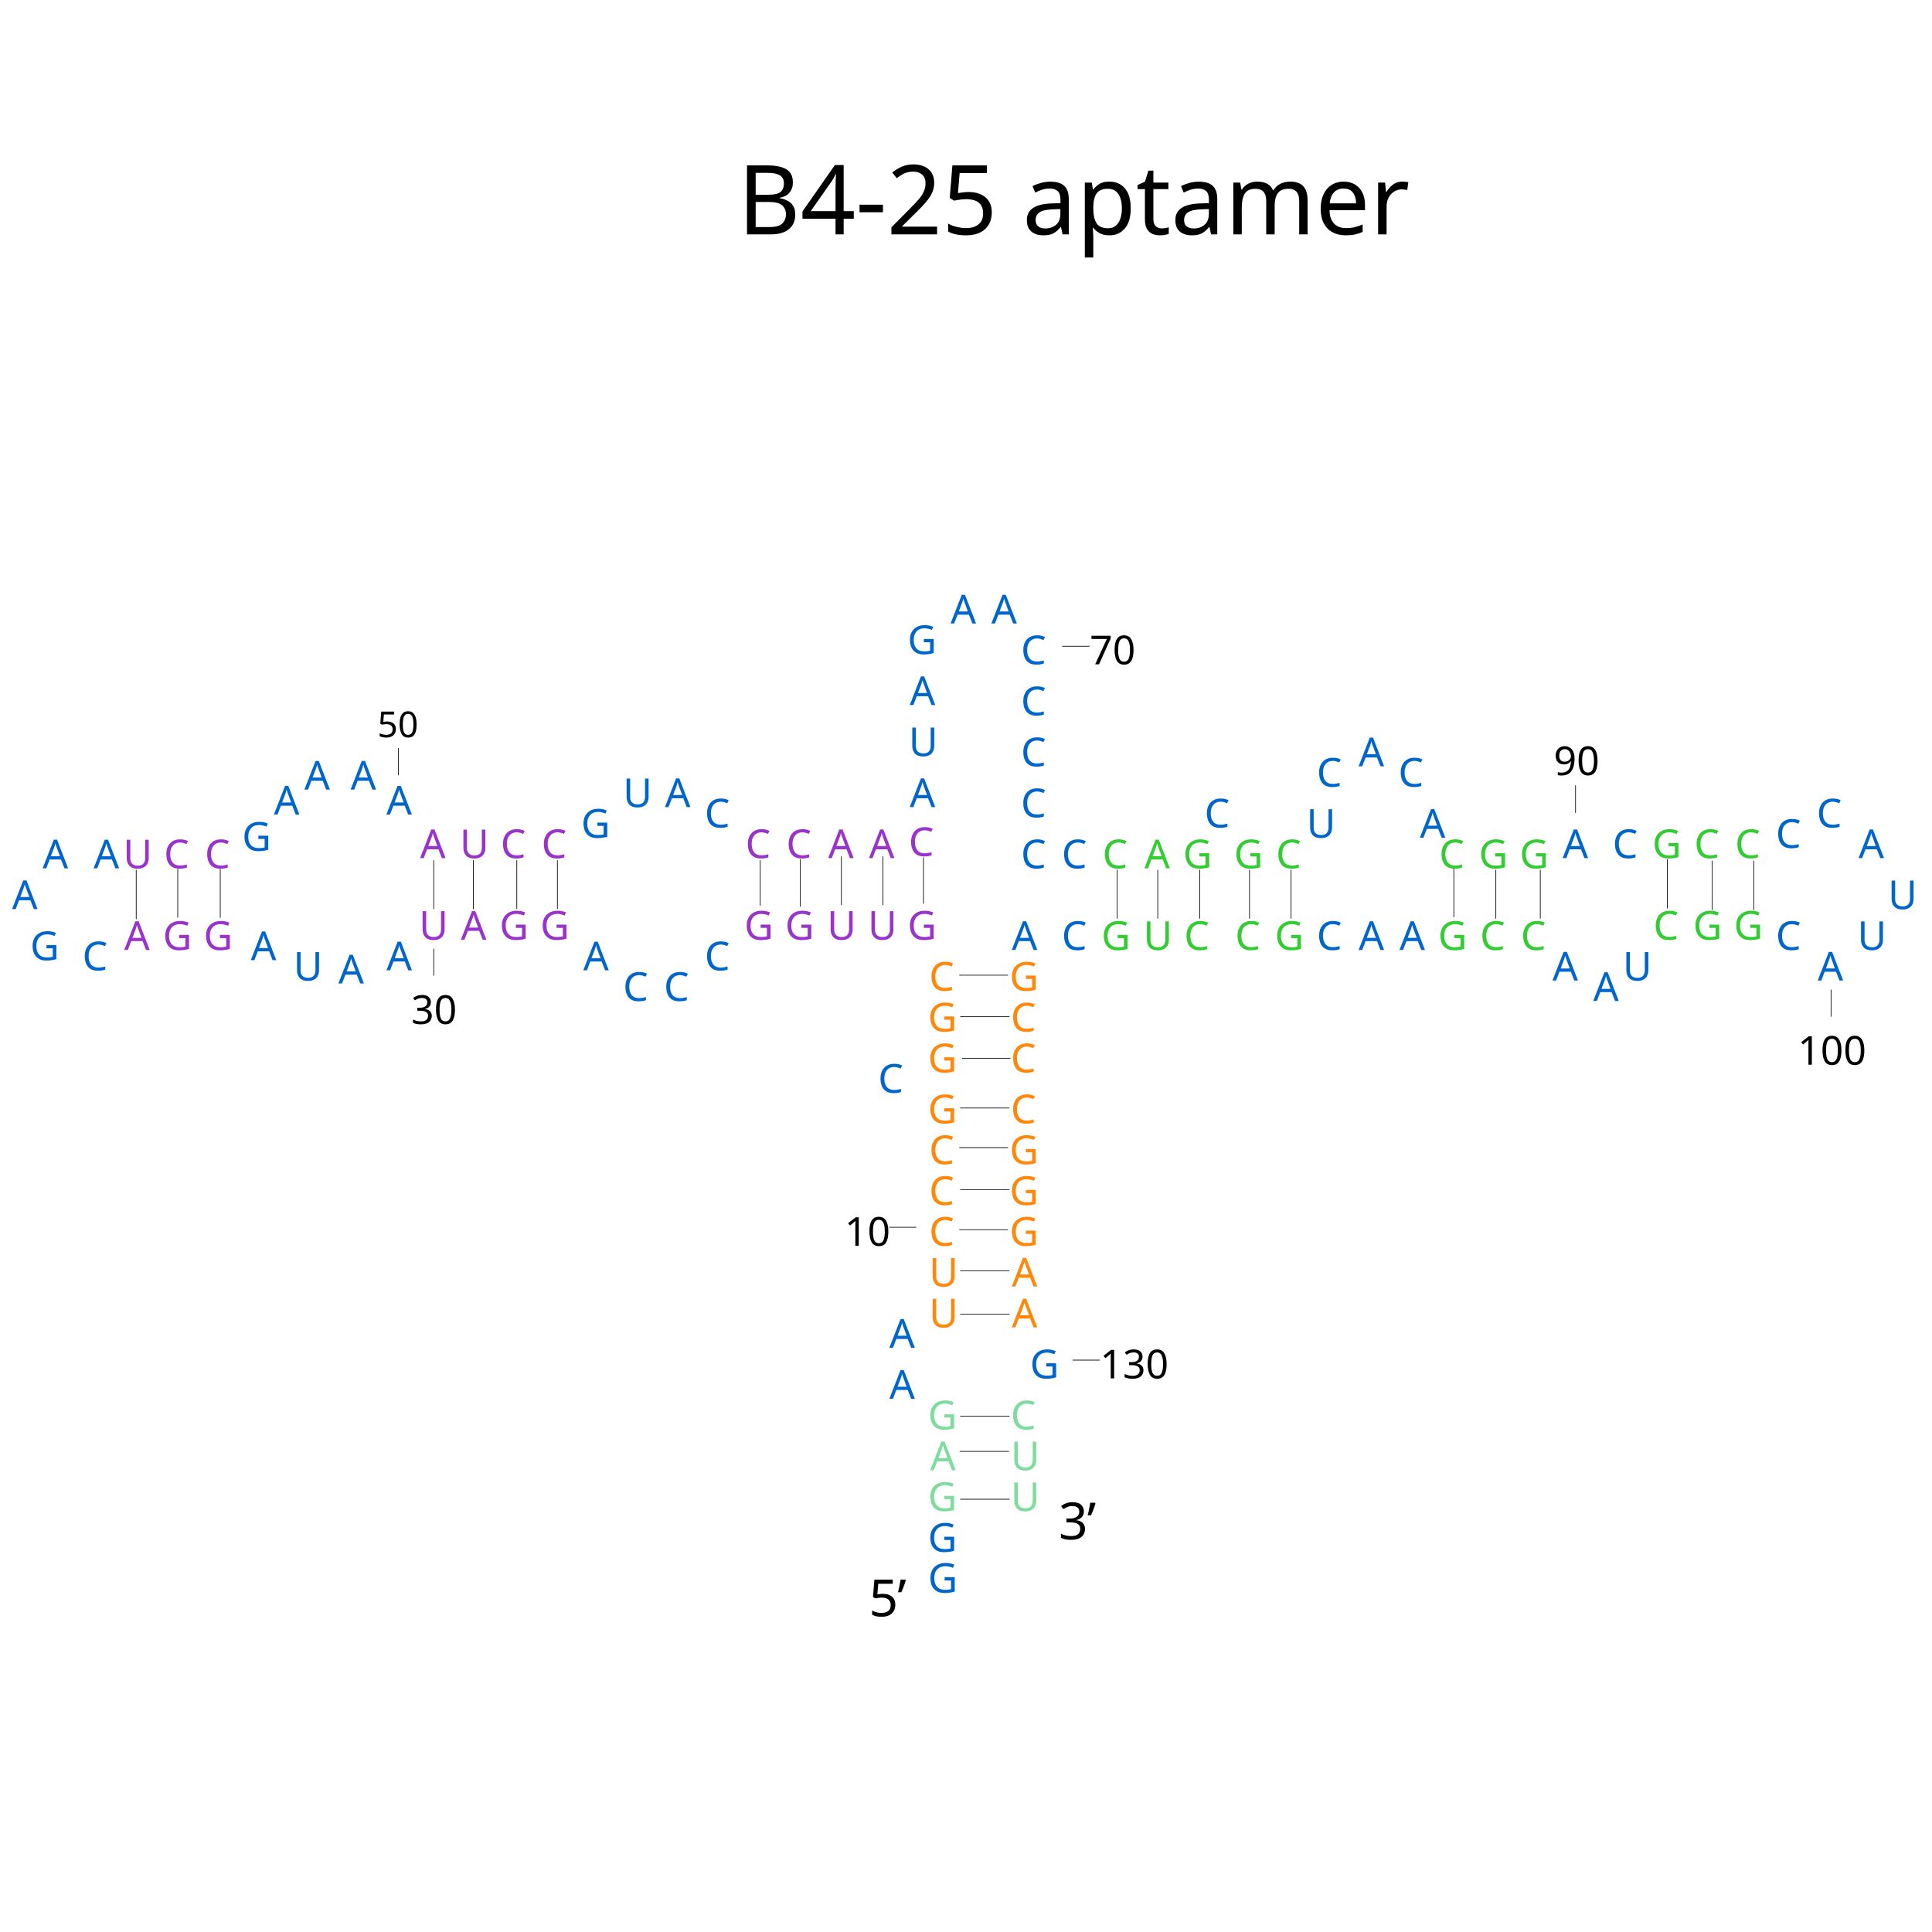
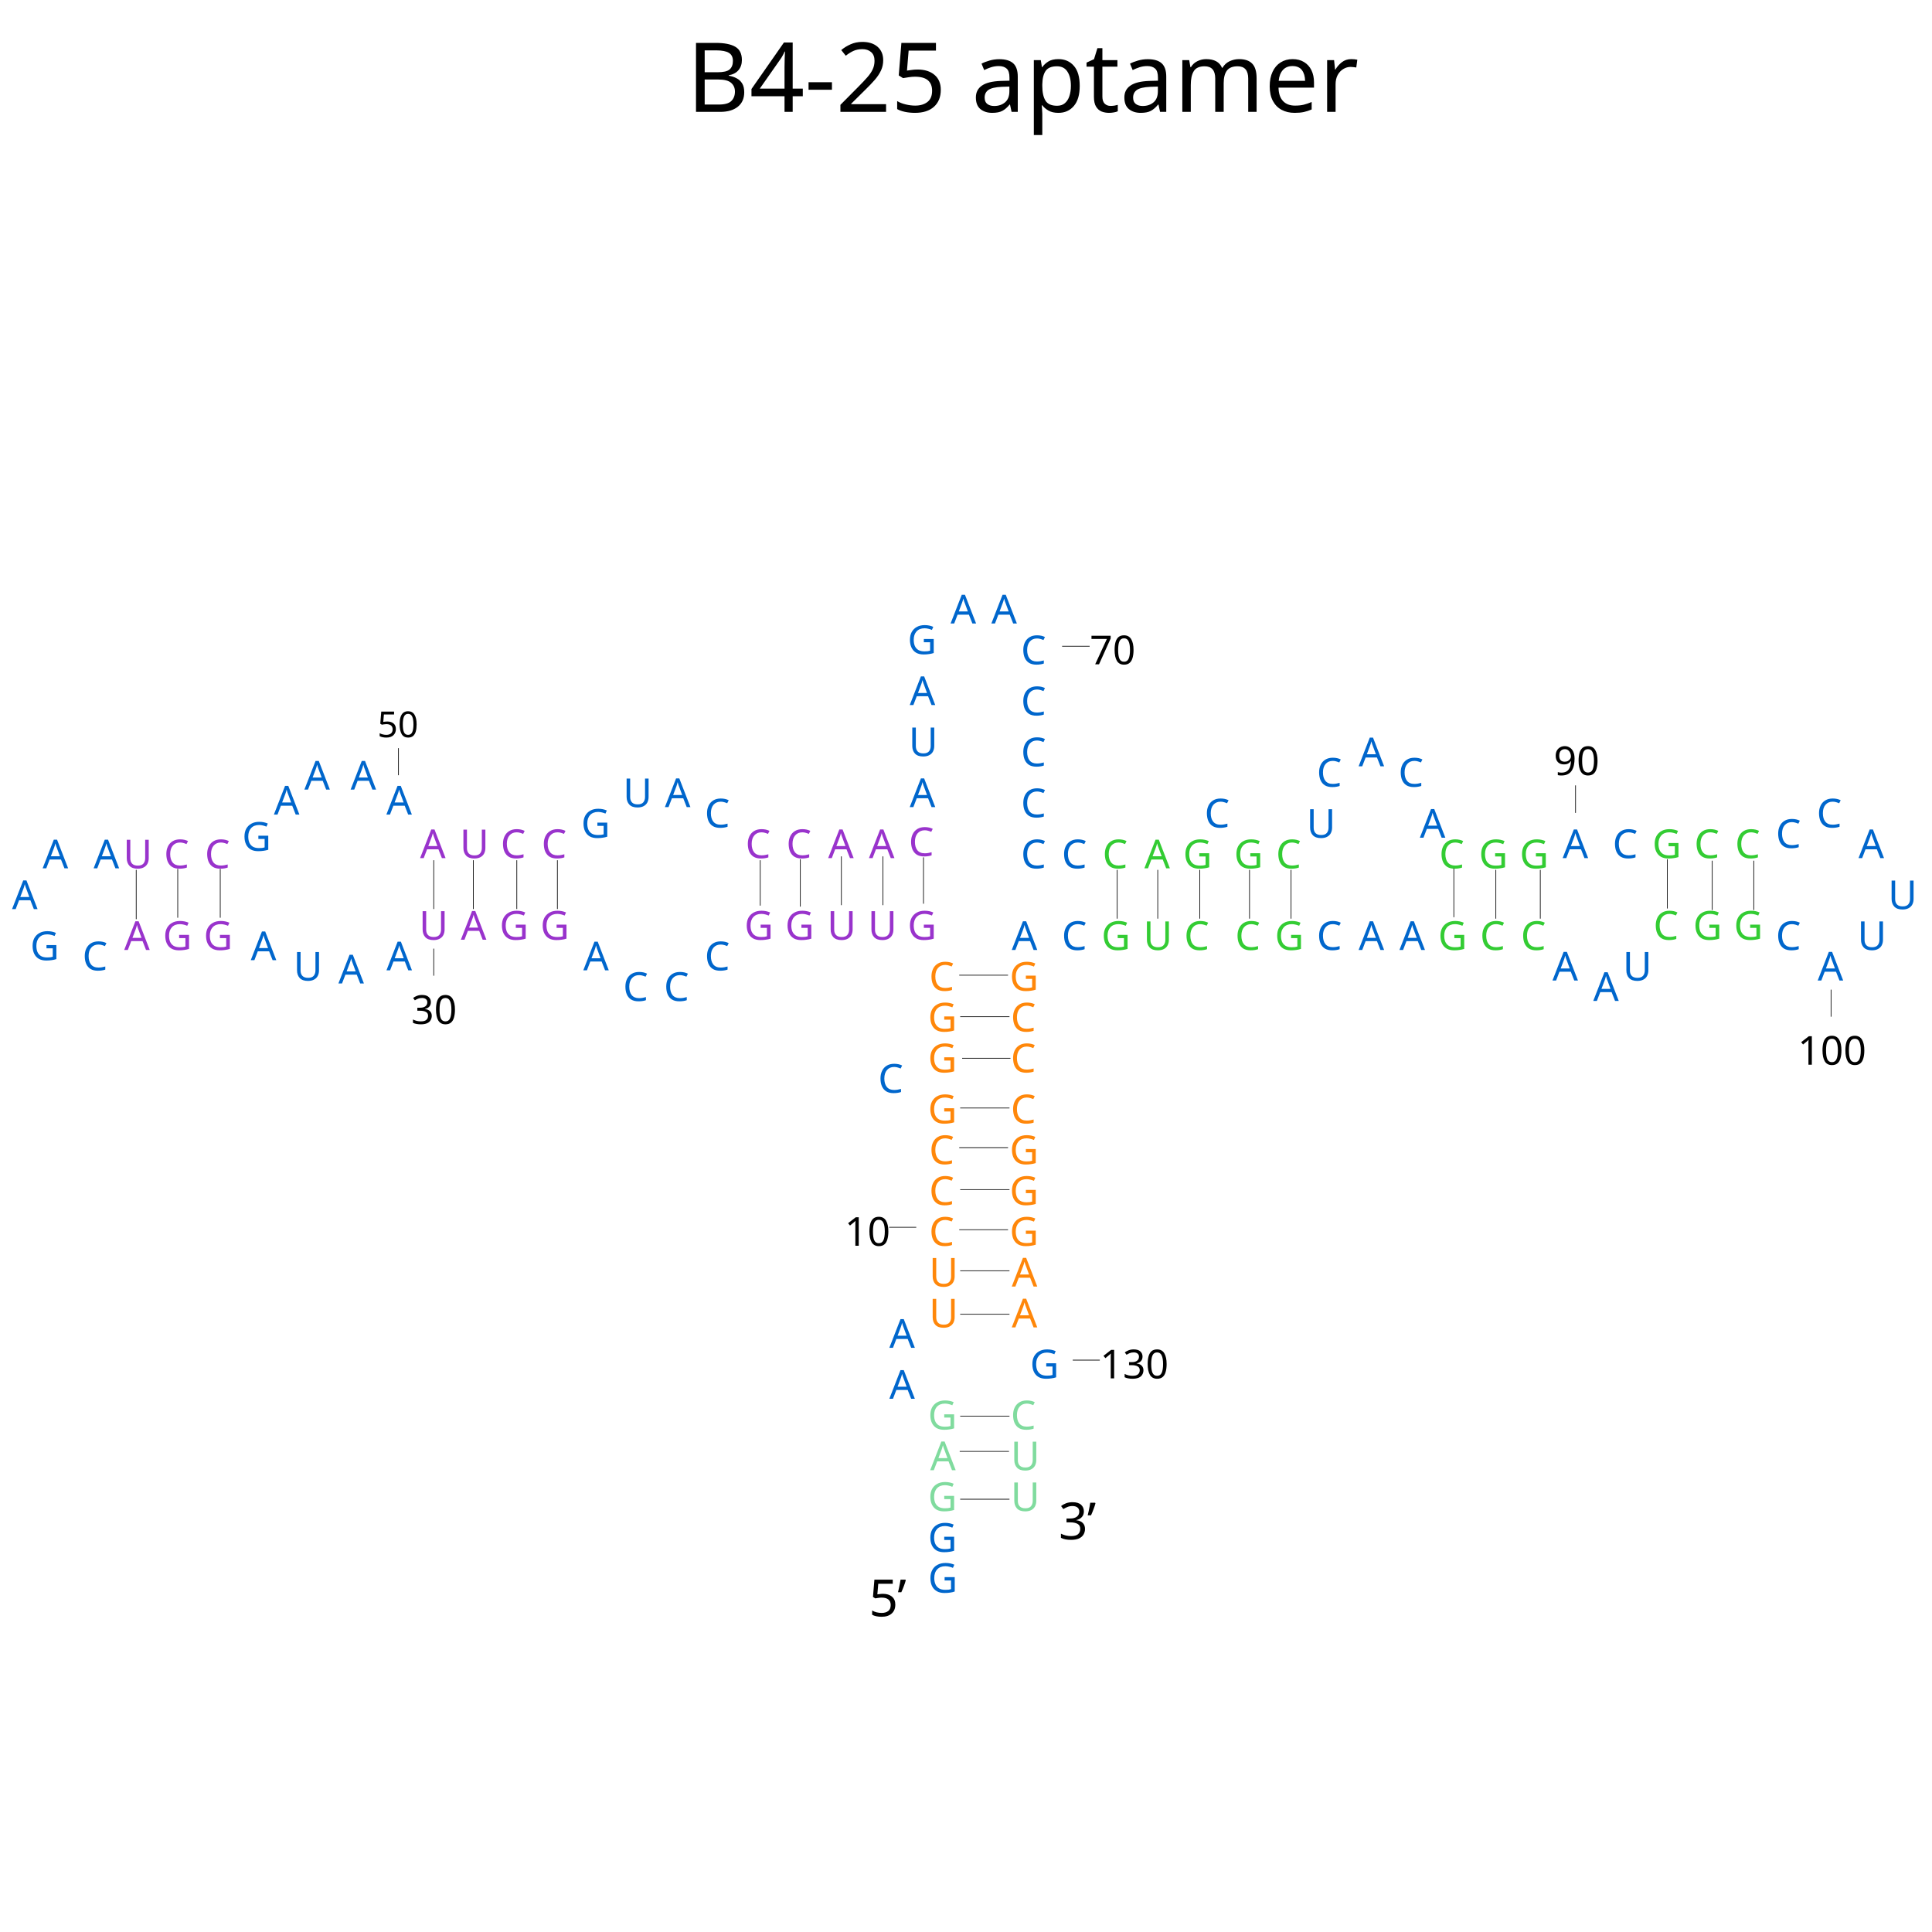
<svg xmlns="http://www.w3.org/2000/svg" version="1.1" id="图层_1" x="0px" y="0px" viewBox="0 0 400 400" style="enable-background:new 0 0 400 400;" xml:space="preserve">
  <style type="text/css">
	.st0{fill:#0066CC;}
	.st1{font-family:'ArialMT';}
	.st2{font-size:8.286px;}
	.st3{fill:#FF870A;}
	.st4{fill:none;stroke:#000000;stroke-width:0.14;stroke-miterlimit:1.11;}
	.st5{font-size:8.487px;}
	.st6{fill:#80DB9E;}
	.st7{fill:#9933CC;}
	.st8{font-size:7.426px;}
	.st9{fill:#33CC33;}
	.st10{font-size:20px;}
	.st11{font-size:10.609px;}
</style>
  <g id="ID000002">
    <text transform="matrix(1 0 0 1 184.1294 279.0459)" class="st0 st1 st2">A</text>
  </g>
  <g id="ID000003">
    <text transform="matrix(1 0 0 1 192.3511 274.8232)" class="st3 st1 st2">U</text>
  </g>
  <g id="ID000004">
    <text transform="matrix(1 0 0 1 192.3511 266.3682)" class="st3 st1 st2">U</text>
  </g>
  <g id="ID000005">
    <text transform="matrix(1 0 0 1 192.3511 257.9229)" class="st3 st1 st2">C</text>
  </g>
  <g id="ID000006">
    <line class="st4" x1="189.7" y1="254.1" x2="184.1" y2="254.1" />
  </g>
  <g id="ID000007">
    <text transform="matrix(1 0 0 1 174.8574 257.9229)" class="st1 st2">10</text>
  </g>
  <g id="ID000008">
    <text transform="matrix(1 0 0 1 192.3511 249.4785)" class="st3 st1 st2">C</text>
  </g>
  <g id="ID000009">
    <text transform="matrix(1 0 0 1 192.3511 241.0234)" class="st3 st1 st2">C</text>
  </g>
  <g id="ID000010">
    <text transform="matrix(1 0 0 1 192.1182 232.5781)" class="st3 st1 st2">G</text>
  </g>
  <g id="ID000011">
    <text transform="matrix(1 0 0 1 181.7954 226.2451)" class="st0 st1 st2">C</text>
  </g>
  <g id="ID000012">
    <text transform="matrix(1 0 0 1 209.251 232.5781)" class="st3 st1 st2">C</text>
  </g>
  <g id="ID000013">
    <text transform="matrix(1 0 0 1 209.0176 241.0234)" class="st3 st1 st2">G</text>
  </g>
  <g id="ID000014">
    <text transform="matrix(1 0 0 1 209.0176 249.4785)" class="st3 st1 st2">G</text>
  </g>
  <g id="ID000015">
    <text transform="matrix(1 0 0 1 209.0176 257.9229)" class="st3 st1 st2">G</text>
  </g>
  <g id="ID000016">
    <text transform="matrix(1 0 0 1 209.4746 266.3682)" class="st3 st1 st2">A</text>
  </g>
  <g id="ID000017">
    <text transform="matrix(1 0 0 1 209.4746 274.8232)" class="st3 st1 st2">A</text>
  </g>
  <g id="ID000018">
    <text transform="matrix(1 0 0 1 213.2402 285.3789)" class="st0 st1 st2">G</text>
  </g>
  <g id="ID000019">
    <line class="st4" x1="222.1" y1="281.6" x2="227.7" y2="281.6" />
  </g>
  <g id="ID000020">
    <text transform="matrix(1 0 0 1 227.7324 285.3789)" class="st1 st2">130</text>
  </g>
  <g id="ID000034">
    <text transform="matrix(1 0 0 1 192.1182 329.7354)" class="st0 st1 st5">G</text>
  </g>
  <g id="ID000035">
    <text transform="matrix(1 0 0 1 192.1182 321.29)" class="st0 st1 st2">G</text>
  </g>
  <g id="ID000036">
    <text transform="matrix(1 0 0 1 192.1182 312.835)" class="st6 st1 st2">G</text>
  </g>
  <g id="ID000037">
    <text transform="matrix(1 0 0 1 192.585 304.3906)" class="st6 st1 st2">A</text>
  </g>
  <g id="ID000038">
    <text transform="matrix(1 0 0 1 192.1182 295.9453)" class="st6 st1 st2">G</text>
  </g>
  <g id="ID000039">
    <text transform="matrix(1 0 0 1 184.1294 289.6016)" class="st0 st1 st2">A</text>
  </g>
  <g id="ID000040">
    <text transform="matrix(1 0 0 1 209.251 295.9453)" class="st6 st1 st2">C</text>
  </g>
  <g id="ID000041">
    <text transform="matrix(1 0 0 1 209.251 304.3906)" class="st6 st1 st2">U</text>
  </g>
  <g id="ID000042">
    <text transform="matrix(1 0 0 1 209.251 312.835)" class="st6 st1 st2">U</text>
  </g>
  <g id="ID000045">
    <line class="st4" x1="198.7" y1="300.5" x2="208.9" y2="300.5" />
  </g>
  <g id="ID000049">
    <text transform="matrix(1 0 0 1 192.1182 222.0225)" class="st3 st1 st2">G</text>
  </g>
  <g id="ID000050">
    <text transform="matrix(1 0 0 1 192.1182 213.5674)" class="st3 st1 st2">G</text>
  </g>
  <g id="ID000051">
    <text transform="matrix(1 0 0 1 192.3511 205.1221)" class="st3 st1 st2">C</text>
  </g>
  <g id="ID000052">
    <text transform="matrix(1 0 0 1 209.4746 196.6777)" class="st0 st1 st2">A</text>
  </g>
  <g id="ID000055">
    <text transform="matrix(1 0 0 1 209.0176 205.1221)" class="st3 st1 st2">G</text>
  </g>
  <g id="ID000056">
    <text transform="matrix(1 0 0 1 209.251 213.5674)" class="st3 st1 st2">C</text>
  </g>
  <g id="ID000057">
    <text transform="matrix(1 0 0 1 209.251 222.0225)" class="st3 st1 st2">C</text>
  </g>
  <g id="ID000064">
    <text transform="matrix(1 0 0 1 187.8955 194.5562)" class="st7 st1 st2">G</text>
  </g>
  <g id="ID000065">
    <text transform="matrix(1 0 0 1 179.6738 194.5562)" class="st7 st1 st2">U</text>
  </g>
  <g id="ID000066">
    <text transform="matrix(1 0 0 1 171.229 194.5562)" class="st7 st1 st2">U</text>
  </g>
  <g id="ID000069">
    <text transform="matrix(1 0 0 1 162.5508 194.5562)" class="st7 st1 st2">G</text>
  </g>
  <g id="ID000070">
    <text transform="matrix(1 0 0 1 154.106 194.5562)" class="st7 st1 st2">G</text>
  </g>
  <g id="ID000071">
    <text transform="matrix(1 0 0 1 145.8843 200.9004)" class="st0 st1 st2">C</text>
  </g>
  <g id="ID000072">
    <text transform="matrix(1 0 0 1 137.4395 207.2334)" class="st0 st1 st2">C</text>
  </g>
  <g id="ID000073">
    <text transform="matrix(1 0 0 1 137.6621 167.1001)" class="st0 st1 st2">A</text>
  </g>
  <g id="ID000074">
    <text transform="matrix(1 0 0 1 145.8843 171.3223)" class="st0 st1 st2">C</text>
  </g>
  <g id="ID000075">
    <text transform="matrix(1 0 0 1 154.3291 177.6665)" class="st7 st1 st2">C</text>
  </g>
  <g id="ID000076">
    <text transform="matrix(1 0 0 1 162.7842 177.6665)" class="st7 st1 st2">C</text>
  </g>
  <g id="ID000079">
    <text transform="matrix(1 0 0 1 171.4624 177.6665)" class="st7 st1 st2">A</text>
  </g>
  <g id="ID000080">
    <text transform="matrix(1 0 0 1 179.9072 177.6665)" class="st7 st1 st2">A</text>
  </g>
  <g id="ID000081">
    <text transform="matrix(1 0 0 1 188.1289 177.2422)" class="st7 st1 st2">C</text>
  </g>
  <g id="ID000082">
    <text transform="matrix(1 0 0 1 188.3516 167.1001)" class="st0 st1 st2">A</text>
  </g>
  <g id="ID000083">
    <text transform="matrix(1 0 0 1 188.1289 156.5444)" class="st0 st1 st2">U</text>
  </g>
  <g id="ID000084">
    <text transform="matrix(1 0 0 1 188.3516 145.9775)" class="st0 st1 st2">A</text>
  </g>
  <g id="ID000085">
    <text transform="matrix(1 0 0 1 187.8955 135.4219)" class="st0 st1 st2">G</text>
  </g>
  <g id="ID000086">
    <text transform="matrix(1 0 0 1 196.8071 129.0884)" class="st0 st1 st2">A</text>
  </g>
  <g id="ID000087">
    <text transform="matrix(1 0 0 1 205.252 129.0884)" class="st0 st1 st2">A</text>
  </g>
  <g id="ID000092">
    <line class="st4" x1="174.2" y1="187.4" x2="174.2" y2="177.3" />
  </g>
  <g id="ID000098">
    <text transform="matrix(1 0 0 1 128.9844 207.2334)" class="st0 st1 st2">C</text>
  </g>
  <g id="ID000099">
    <text transform="matrix(1 0 0 1 120.7622 200.9004)" class="st0 st1 st2">A</text>
  </g>
  <g id="ID000100">
    <text transform="matrix(1 0 0 1 111.8613 194.5562)" class="st7 st1 st2">G</text>
  </g>
  <g id="ID000101">
    <text transform="matrix(1 0 0 1 103.417 194.5562)" class="st7 st1 st2">G</text>
  </g>
  <g id="ID000102">
    <text transform="matrix(1 0 0 1 95.4175 194.5562)" class="st7 st1 st2">A</text>
  </g>
  <g id="ID000103">
    <text transform="matrix(1 0 0 1 86.75 194.5562)" class="st7 st1 st2">U</text>
  </g>
  <g id="ID000104">
    <line class="st4" x1="89.8" y1="196.4" x2="89.8" y2="202" />
  </g>
  <g id="ID000105">
    <text transform="matrix(1 0 0 1 85.127 211.9971)" class="st1 st2">30</text>
  </g>
  <g id="ID000106">
    <text transform="matrix(1 0 0 1 80.0137 200.9004)" class="st0 st1 st2">A</text>
  </g>
  <g id="ID000107">
    <text transform="matrix(1 0 0 1 70.0625 203.6162)" class="st0 st1 st2">A</text>
  </g>
  <g id="ID000108">
    <text transform="matrix(1 0 0 1 63.0181 163.4824)" class="st0 st1 st2">A</text>
  </g>
  <g id="ID000109">
    <text transform="matrix(1 0 0 1 72.5874 163.4824)" class="st0 st1 st2">A</text>
  </g>
  <g id="ID000110">
    <text transform="matrix(1 0 0 1 79.9922 168.6489)" class="st0 st1 st2">A</text>
  </g>
  <g id="ID000111">
    <line class="st4" x1="82.5" y1="160.5" x2="82.5" y2="154.9" />
  </g>
  <g id="ID000112">
    <text transform="matrix(1 0 0 1 78.1357 152.6294)" class="st1 st8">50</text>
  </g>
  <g id="ID000113">
    <text transform="matrix(1 0 0 1 86.9731 177.6665)" class="st7 st1 st2">A</text>
  </g>
  <g id="ID000114">
    <text transform="matrix(1 0 0 1 95.1948 177.6665)" class="st7 st1 st2">U</text>
  </g>
  <g id="ID000115">
    <text transform="matrix(1 0 0 1 103.6396 177.6665)" class="st7 st1 st2">C</text>
  </g>
  <g id="ID000116">
    <text transform="matrix(1 0 0 1 112.0947 177.6665)" class="st7 st1 st2">C</text>
  </g>
  <g id="ID000117">
    <text transform="matrix(1 0 0 1 120.3062 173.4443)" class="st0 st1 st2">G</text>
  </g>
  <g id="ID000118">
    <text transform="matrix(1 0 0 1 128.9844 167.1001)" class="st0 st1 st2">U</text>
  </g>
  <g id="ID000128">
    <text transform="matrix(1 0 0 1 60.7476 203.0117)" class="st0 st1 st2">U</text>
  </g>
  <g id="ID000129">
    <text transform="matrix(1 0 0 1 51.9209 198.7891)" class="st0 st1 st2">A</text>
  </g>
  <g id="ID000130">
    <text transform="matrix(1 0 0 1 42.1606 196.6777)" class="st7 st1 st2">G</text>
  </g>
  <g id="ID000131">
    <text transform="matrix(1 0 0 1 33.7163 196.6777)" class="st7 st1 st2">G</text>
  </g>
  <g id="ID000132">
    <text transform="matrix(1 0 0 1 25.7168 196.6777)" class="st7 st1 st2">A</text>
  </g>
  <g id="ID000133">
    <text transform="matrix(1 0 0 1 17.0493 200.9004)" class="st0 st1 st2">C</text>
  </g>
  <g id="ID000134">
    <text transform="matrix(1 0 0 1 6.2495 198.7891)" class="st0 st1 st2">G</text>
  </g>
  <g id="ID000135">
    <text transform="matrix(1 0 0 1 2.4941 188.2227)" class="st0 st1 st2">A</text>
  </g>
  <g id="ID000138">
    <text transform="matrix(1 0 0 1 8.8276 179.7778)" class="st0 st1 st2">A</text>
  </g>
  <g id="ID000139">
    <text transform="matrix(1 0 0 1 19.3833 179.7778)" class="st0 st1 st2">A</text>
  </g>
  <g id="ID000140">
    <text transform="matrix(1 0 0 1 25.4941 179.7778)" class="st7 st1 st2">U</text>
  </g>
  <g id="ID000141">
    <text transform="matrix(1 0 0 1 33.939 179.7778)" class="st7 st1 st2">C</text>
  </g>
  <g id="ID000142">
    <text transform="matrix(1 0 0 1 42.394 179.7778)" class="st7 st1 st2">C</text>
  </g>
  <g id="ID000143">
    <text transform="matrix(1 0 0 1 50.1177 176.1494)" class="st0 st1 st2">G</text>
  </g>
  <g id="ID000144">
    <text transform="matrix(1 0 0 1 56.7056 168.6489)" class="st0 st1 st2">A</text>
  </g>
  <g id="ID000151">
    <text transform="matrix(1 0 0 1 211.3623 137.5332)" class="st0 st1 st2">C</text>
  </g>
  <g id="ID000152">
    <line class="st4" x1="219.9" y1="133.8" x2="225.6" y2="133.8" />
  </g>
  <g id="ID000153">
    <text transform="matrix(1 0 0 1 225.6211 137.5332)" class="st1 st2">70</text>
  </g>
  <g id="ID000154">
    <text transform="matrix(1 0 0 1 211.3623 148.0996)" class="st0 st1 st2">C</text>
  </g>
  <g id="ID000155">
    <text transform="matrix(1 0 0 1 211.3623 158.6553)" class="st0 st1 st2">C</text>
  </g>
  <g id="ID000156">
    <text transform="matrix(1 0 0 1 211.3623 169.2114)" class="st0 st1 st2">C</text>
  </g>
  <g id="ID000157">
    <text transform="matrix(1 0 0 1 211.3623 179.7778)" class="st0 st1 st2">C</text>
  </g>
  <g id="ID000158">
    <text transform="matrix(1 0 0 1 219.8076 179.7778)" class="st0 st1 st2">C</text>
  </g>
  <g id="ID000159">
    <text transform="matrix(1 0 0 1 228.252 179.7778)" class="st9 st1 st2">C</text>
  </g>
  <g id="ID000160">
    <text transform="matrix(1 0 0 1 236.9297 179.7778)" class="st9 st1 st2">A</text>
  </g>
  <g id="ID000161">
    <text transform="matrix(1 0 0 1 244.9297 179.7778)" class="st9 st1 st2">G</text>
  </g>
  <g id="ID000162">
    <text transform="matrix(1 0 0 1 249.374 171.3223)" class="st0 st1 st2">C</text>
  </g>
  <g id="ID000163">
    <text transform="matrix(1 0 0 1 245.1523 196.6777)" class="st9 st1 st2">C</text>
  </g>
  <g id="ID000164">
    <text transform="matrix(1 0 0 1 236.707 196.6777)" class="st9 st1 st2">U</text>
  </g>
  <g id="ID000165">
    <text transform="matrix(1 0 0 1 228.0293 196.6777)" class="st9 st1 st2">G</text>
  </g>
  <g id="ID000166">
    <text transform="matrix(1 0 0 1 219.8076 196.6777)" class="st0 st1 st2">C</text>
  </g>
  <g id="ID000173">
    <text transform="matrix(1 0 0 1 255.4854 179.7778)" class="st9 st1 st2">G</text>
  </g>
  <g id="ID000176">
    <text transform="matrix(1 0 0 1 264.1631 179.7778)" class="st9 st1 st2">C</text>
  </g>
  <g id="ID000177">
    <text transform="matrix(1 0 0 1 270.4971 173.4443)" class="st0 st1 st2">U</text>
  </g>
  <g id="ID000178">
    <text transform="matrix(1 0 0 1 272.6074 162.8779)" class="st0 st1 st2">C</text>
  </g>
  <g id="ID000179">
    <text transform="matrix(1 0 0 1 281.2861 158.6553)" class="st0 st1 st2">A</text>
  </g>
  <g id="ID000180">
    <text transform="matrix(1 0 0 1 281.2861 196.6777)" class="st0 st1 st2">A</text>
  </g>
  <g id="ID000181">
    <text transform="matrix(1 0 0 1 272.6074 196.6777)" class="st0 st1 st2">C</text>
  </g>
  <g id="ID000182">
    <text transform="matrix(1 0 0 1 263.9297 196.6777)" class="st9 st1 st2">G</text>
  </g>
  <g id="ID000183">
    <text transform="matrix(1 0 0 1 255.7188 196.6777)" class="st9 st1 st2">C</text>
  </g>
  <g id="ID000189">
    <text transform="matrix(1 0 0 1 289.5078 162.8779)" class="st0 st1 st2">C</text>
  </g>
  <g id="ID000190">
    <text transform="matrix(1 0 0 1 293.9639 173.4443)" class="st0 st1 st2">A</text>
  </g>
  <g id="ID000191">
    <text transform="matrix(1 0 0 1 297.9521 179.7778)" class="st9 st1 st2">C</text>
  </g>
  <g id="ID000192">
    <text transform="matrix(1 0 0 1 306.1748 179.7778)" class="st9 st1 st2">G</text>
  </g>
  <g id="ID000193">
    <text transform="matrix(1 0 0 1 314.6191 179.7778)" class="st9 st1 st2">G</text>
  </g>
  <g id="ID000194">
    <text transform="matrix(1 0 0 1 323.5303 177.6665)" class="st0 st1 st2">A</text>
  </g>
  <g id="ID000195">
    <line class="st4" x1="326.2" y1="168.3" x2="326.2" y2="162.6" />
  </g>
  <g id="ID000196">
    <text transform="matrix(1 0 0 1 321.6846 160.4805)" class="st1 st2">90</text>
  </g>
  <g id="ID000197">
    <text transform="matrix(1 0 0 1 329.8643 207.2334)" class="st0 st1 st2">A</text>
  </g>
  <g id="ID000198">
    <text transform="matrix(1 0 0 1 321.4199 203.0117)" class="st0 st1 st2">A</text>
  </g>
  <g id="ID000199">
    <text transform="matrix(1 0 0 1 314.8525 196.6777)" class="st9 st1 st2">C</text>
  </g>
  <g id="ID000200">
    <text transform="matrix(1 0 0 1 306.4082 196.6777)" class="st9 st1 st2">C</text>
  </g>
  <g id="ID000201">
    <text transform="matrix(1 0 0 1 297.7295 196.6777)" class="st9 st1 st2">G</text>
  </g>
  <g id="ID000204">
    <text transform="matrix(1 0 0 1 289.7412 196.6777)" class="st0 st1 st2">A</text>
  </g>
  <g id="ID000211">
    <text transform="matrix(1 0 0 1 333.8633 177.6665)" class="st0 st1 st2">C</text>
  </g>
  <g id="ID000212">
    <text transform="matrix(1 0 0 1 342.0859 177.6665)" class="st9 st1 st2">G</text>
  </g>
  <g id="ID000213">
    <text transform="matrix(1 0 0 1 350.7637 177.6665)" class="st9 st1 st2">C</text>
  </g>
  <g id="ID000214">
    <text transform="matrix(1 0 0 1 359.208 177.6665)" class="st9 st1 st2">C</text>
  </g>
  <g id="ID000215">
    <text transform="matrix(1 0 0 1 367.6533 175.5557)" class="st0 st1 st2">C</text>
  </g>
  <g id="ID000216">
    <text transform="matrix(1 0 0 1 376.1084 171.3223)" class="st0 st1 st2">C</text>
  </g>
  <g id="ID000217">
    <text transform="matrix(1 0 0 1 384.7861 177.6665)" class="st0 st1 st2">A</text>
  </g>
  <g id="ID000218">
    <text transform="matrix(1 0 0 1 390.8867 188.2227)" class="st0 st1 st2">U</text>
  </g>
  <g id="ID000219">
    <text transform="matrix(1 0 0 1 384.5527 196.6777)" class="st0 st1 st2">U</text>
  </g>
  <g id="ID000220">
    <text transform="matrix(1 0 0 1 376.3311 203.0117)" class="st0 st1 st2">A</text>
  </g>
  <g id="ID000221">
    <line class="st4" x1="379.1" y1="204.9" x2="379.1" y2="210.5" />
  </g>
  <g id="ID000222">
    <text transform="matrix(1 0 0 1 372.1836 220.4414)" class="st1 st2">100</text>
  </g>
  <g id="ID000223">
    <text transform="matrix(1 0 0 1 367.6533 196.6777)" class="st0 st1 st2">C</text>
  </g>
  <g id="ID000224">
    <text transform="matrix(1 0 0 1 358.9756 194.5562)" class="st9 st1 st2">G</text>
  </g>
  <g id="ID000225">
    <text transform="matrix(1 0 0 1 350.5303 194.5562)" class="st9 st1 st2">G</text>
  </g>
  <g id="ID000226">
    <text transform="matrix(1 0 0 1 342.3086 194.5562)" class="st9 st1 st2">C</text>
  </g>
  <g id="ID000227">
    <text transform="matrix(1 0 0 1 335.9746 203.0117)" class="st0 st1 st2">U</text>
  </g>
  <g id="ID000045-2">
    <line class="st4" x1="198.8" y1="293.2" x2="209" y2="293.2" />
  </g>
  <g id="ID000045-3">
    <line class="st4" x1="198.8" y1="310.4" x2="209" y2="310.4" />
  </g>
  <g id="ID000045-4">
    <line class="st4" x1="198.8" y1="272.1" x2="209" y2="272.1" />
  </g>
  <g id="ID000045-5">
    <line class="st4" x1="198.8" y1="263.1" x2="209" y2="263.1" />
  </g>
  <g id="ID000045-6">
    <line class="st4" x1="198.6" y1="254.6" x2="208.7" y2="254.6" />
  </g>
  <g id="ID000045-7">
    <line class="st4" x1="198.8" y1="246.3" x2="209" y2="246.3" />
  </g>
  <g id="ID000045-8">
    <line class="st4" x1="198.6" y1="237.6" x2="208.7" y2="237.6" />
  </g>
  <g id="ID000045-9">
    <line class="st4" x1="198.8" y1="229.4" x2="209" y2="229.4" />
  </g>
  <g id="ID000045-10">
    <line class="st4" x1="199.2" y1="219.1" x2="209.2" y2="219.1" />
  </g>
  <g id="ID000045-11">
    <line class="st4" x1="198.8" y1="210.5" x2="209" y2="210.5" />
  </g>
  <g id="ID000045-12">
    <line class="st4" x1="198.6" y1="201.9" x2="208.7" y2="201.9" />
  </g>
  <g id="ID000092-2">
    <line class="st4" x1="191.2" y1="187.1" x2="191.2" y2="177.5" />
  </g>
  <g id="ID000092-3">
    <line class="st4" x1="182.8" y1="187.4" x2="182.8" y2="177.3" />
  </g>
  <g id="ID000092-4">
    <line class="st4" x1="165.7" y1="187.7" x2="165.7" y2="177.9" />
  </g>
  <g id="ID000092-5">
    <line class="st4" x1="157.4" y1="187.5" x2="157.4" y2="178.1" />
  </g>
  <g id="ID000092-6">
    <line class="st4" x1="115.4" y1="188.2" x2="115.4" y2="178.1" />
  </g>
  <g id="ID000092-7">
    <line class="st4" x1="107" y1="188.2" x2="107" y2="178.1" />
  </g>
  <g id="ID000092-8">
    <line class="st4" x1="98" y1="188.2" x2="98" y2="178.1" />
  </g>
  <g id="ID000092-9">
    <line class="st4" x1="89.8" y1="188.2" x2="89.8" y2="178.1" />
  </g>
  <g id="ID000092-10">
    <line class="st4" x1="45.6" y1="190" x2="45.6" y2="179.9" />
  </g>
  <g id="ID000092-11">
    <line class="st4" x1="36.8" y1="190" x2="36.8" y2="179.9" />
  </g>
  <g id="ID000092-12">
    <line class="st4" x1="28.2" y1="190.3" x2="28.2" y2="180.1" />
  </g>
  <g id="ID000092-13">
    <line class="st4" x1="248.4" y1="190.2" x2="248.4" y2="180.1" />
  </g>
  <g id="ID000092-14">
    <line class="st4" x1="231.3" y1="190.2" x2="231.3" y2="180.1" />
  </g>
  <g id="ID000092-15">
    <line class="st4" x1="239.7" y1="190.2" x2="239.7" y2="180.1" />
  </g>
  <g id="ID000092-16">
    <line class="st4" x1="258.7" y1="190.2" x2="258.7" y2="180.1" />
  </g>
  <g id="ID000092-17">
    <line class="st4" x1="267.3" y1="190.2" x2="267.3" y2="180.1" />
  </g>
  <g id="ID000092-18">
    <line class="st4" x1="301" y1="189.9" x2="301" y2="179.8" />
  </g>
  <g id="ID000092-19">
    <line class="st4" x1="309.7" y1="190.2" x2="309.7" y2="180.1" />
  </g>
  <g id="ID000092-20">
    <line class="st4" x1="318.9" y1="190.2" x2="318.9" y2="180.1" />
  </g>
  <g id="ID000092-21">
    <line class="st4" x1="345.2" y1="188.1" x2="345.2" y2="177.9" />
  </g>
  <g id="ID000092-22">
    <line class="st4" x1="354.5" y1="188.4" x2="354.5" y2="178.2" />
  </g>
  <g id="ID000092-23">
    <line class="st4" x1="363.1" y1="188.4" x2="363.1" y2="178.2" />
  </g>
-   <text transform="matrix(1 0 0 1 152.72 48.52)" class="st1 st10">B4-25 aptamer</text>
+   <text transform="matrix(1 0 0 1 142.1631 23.1617)" class="st1 st10">B4-25 aptamer</text>
  <text transform="matrix(1 0 0 1 179.8965 334.626)" class="st1 st11">5</text>
  <text transform="matrix(1 0 0 1 185.7949 334.626)" class="st1 st11">’</text>
  <text transform="matrix(1 0 0 1 219.1709 318.7012)" class="st1 st11">3</text>
  <text transform="matrix(1 0 0 1 225.0693 318.7012)" class="st1 st11">’</text>
</svg>
